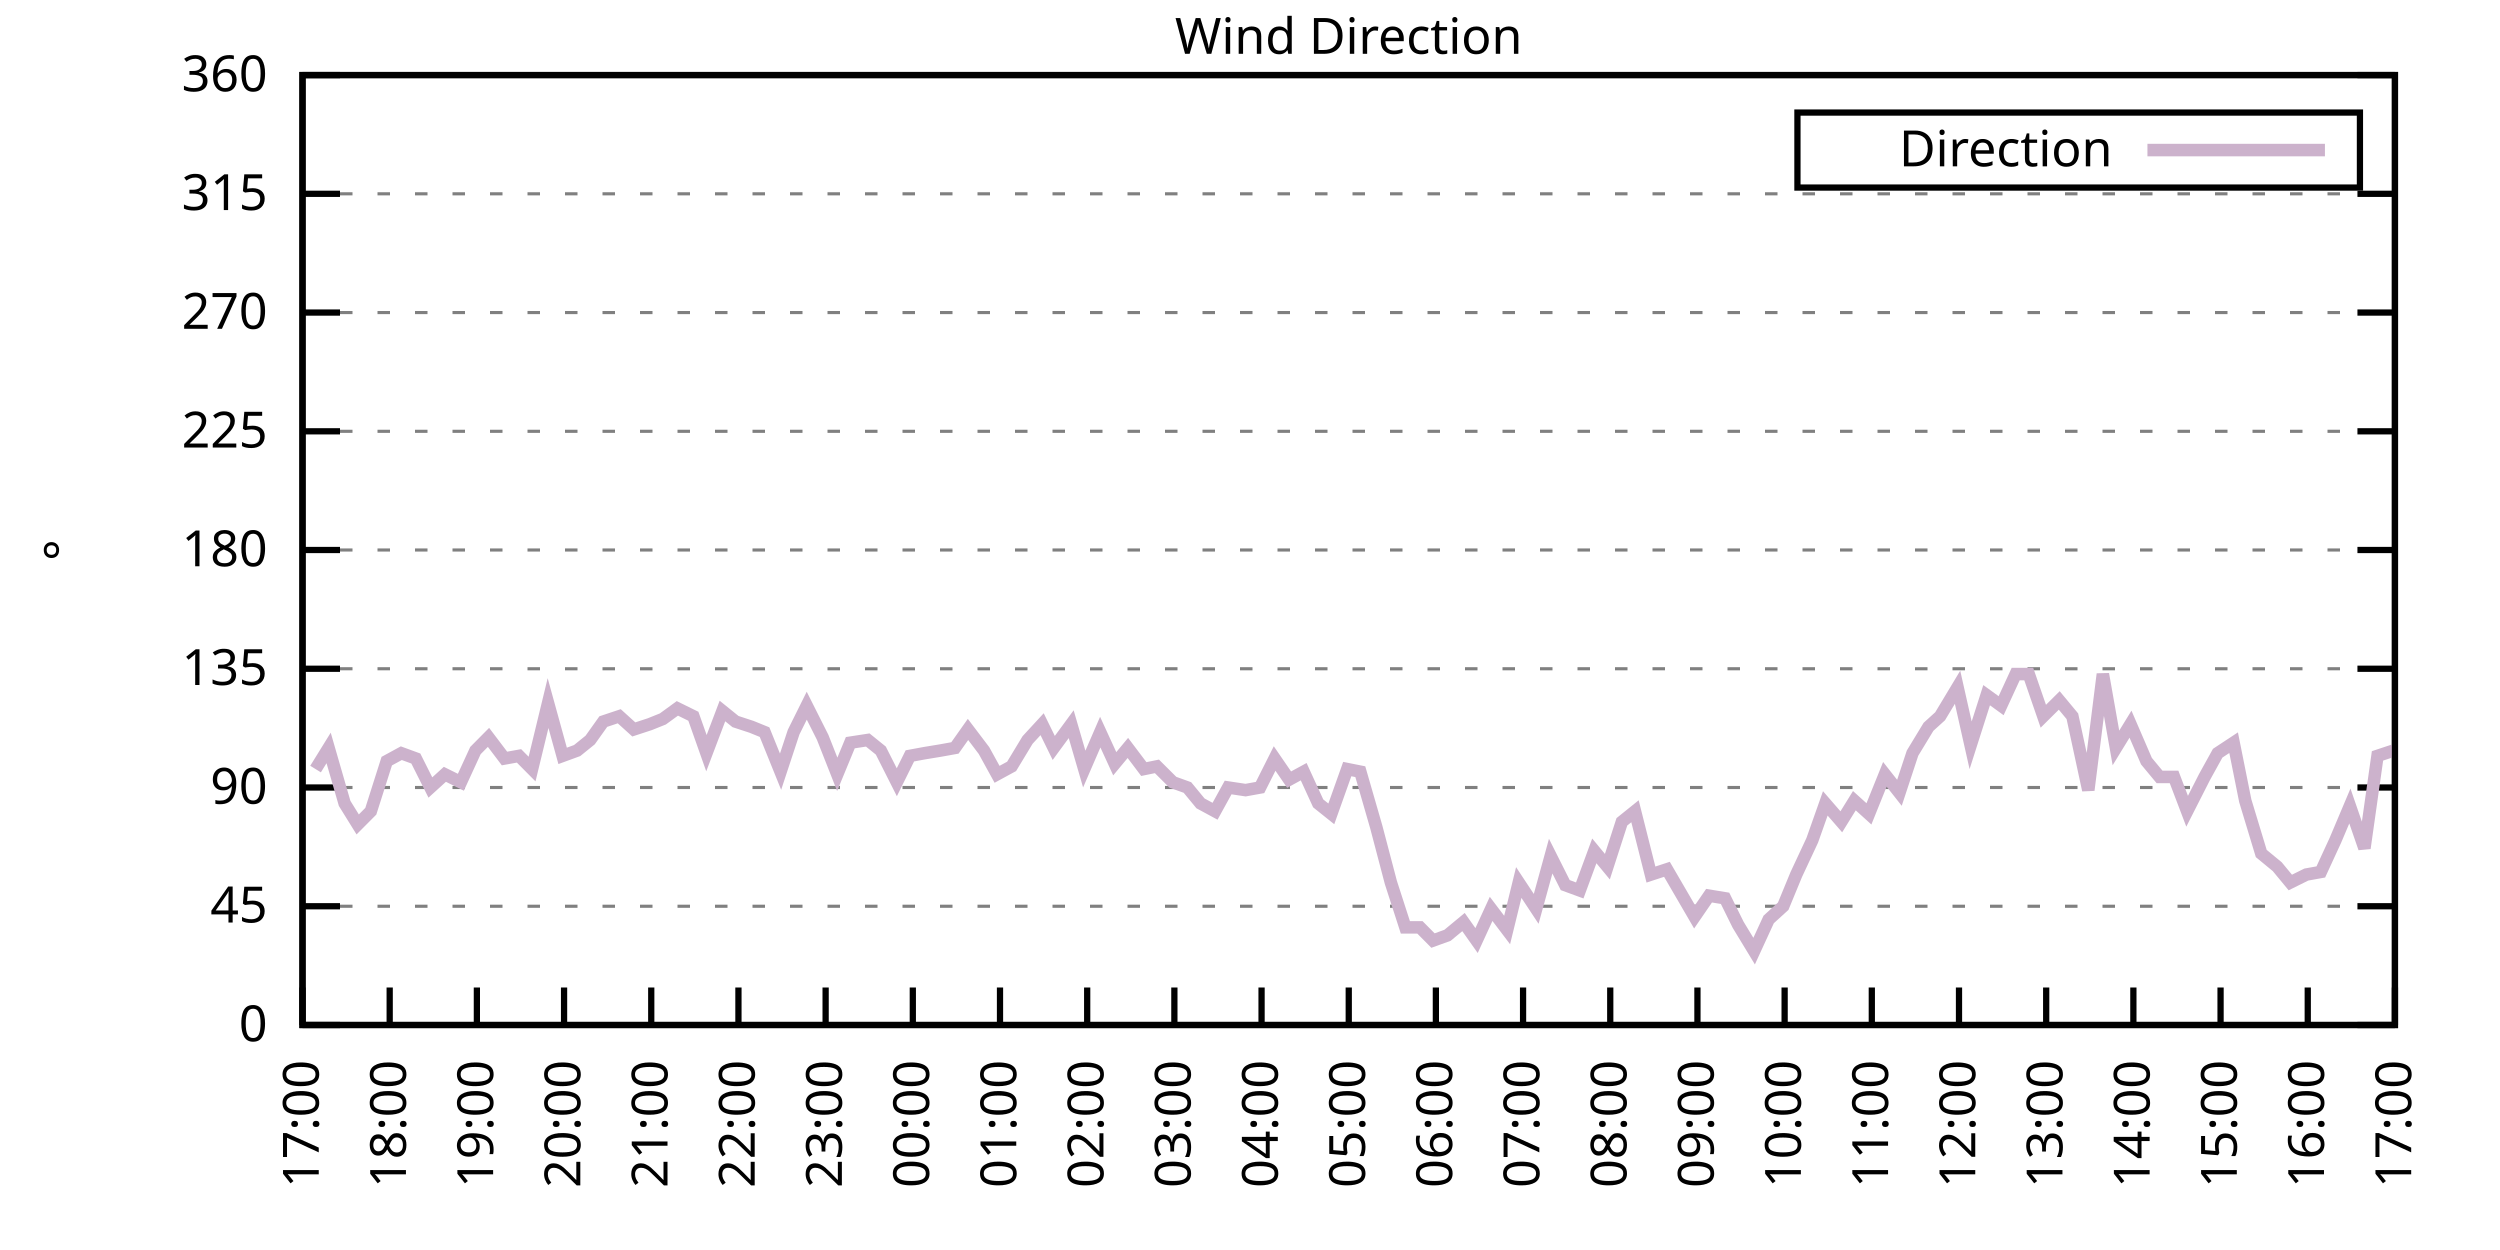
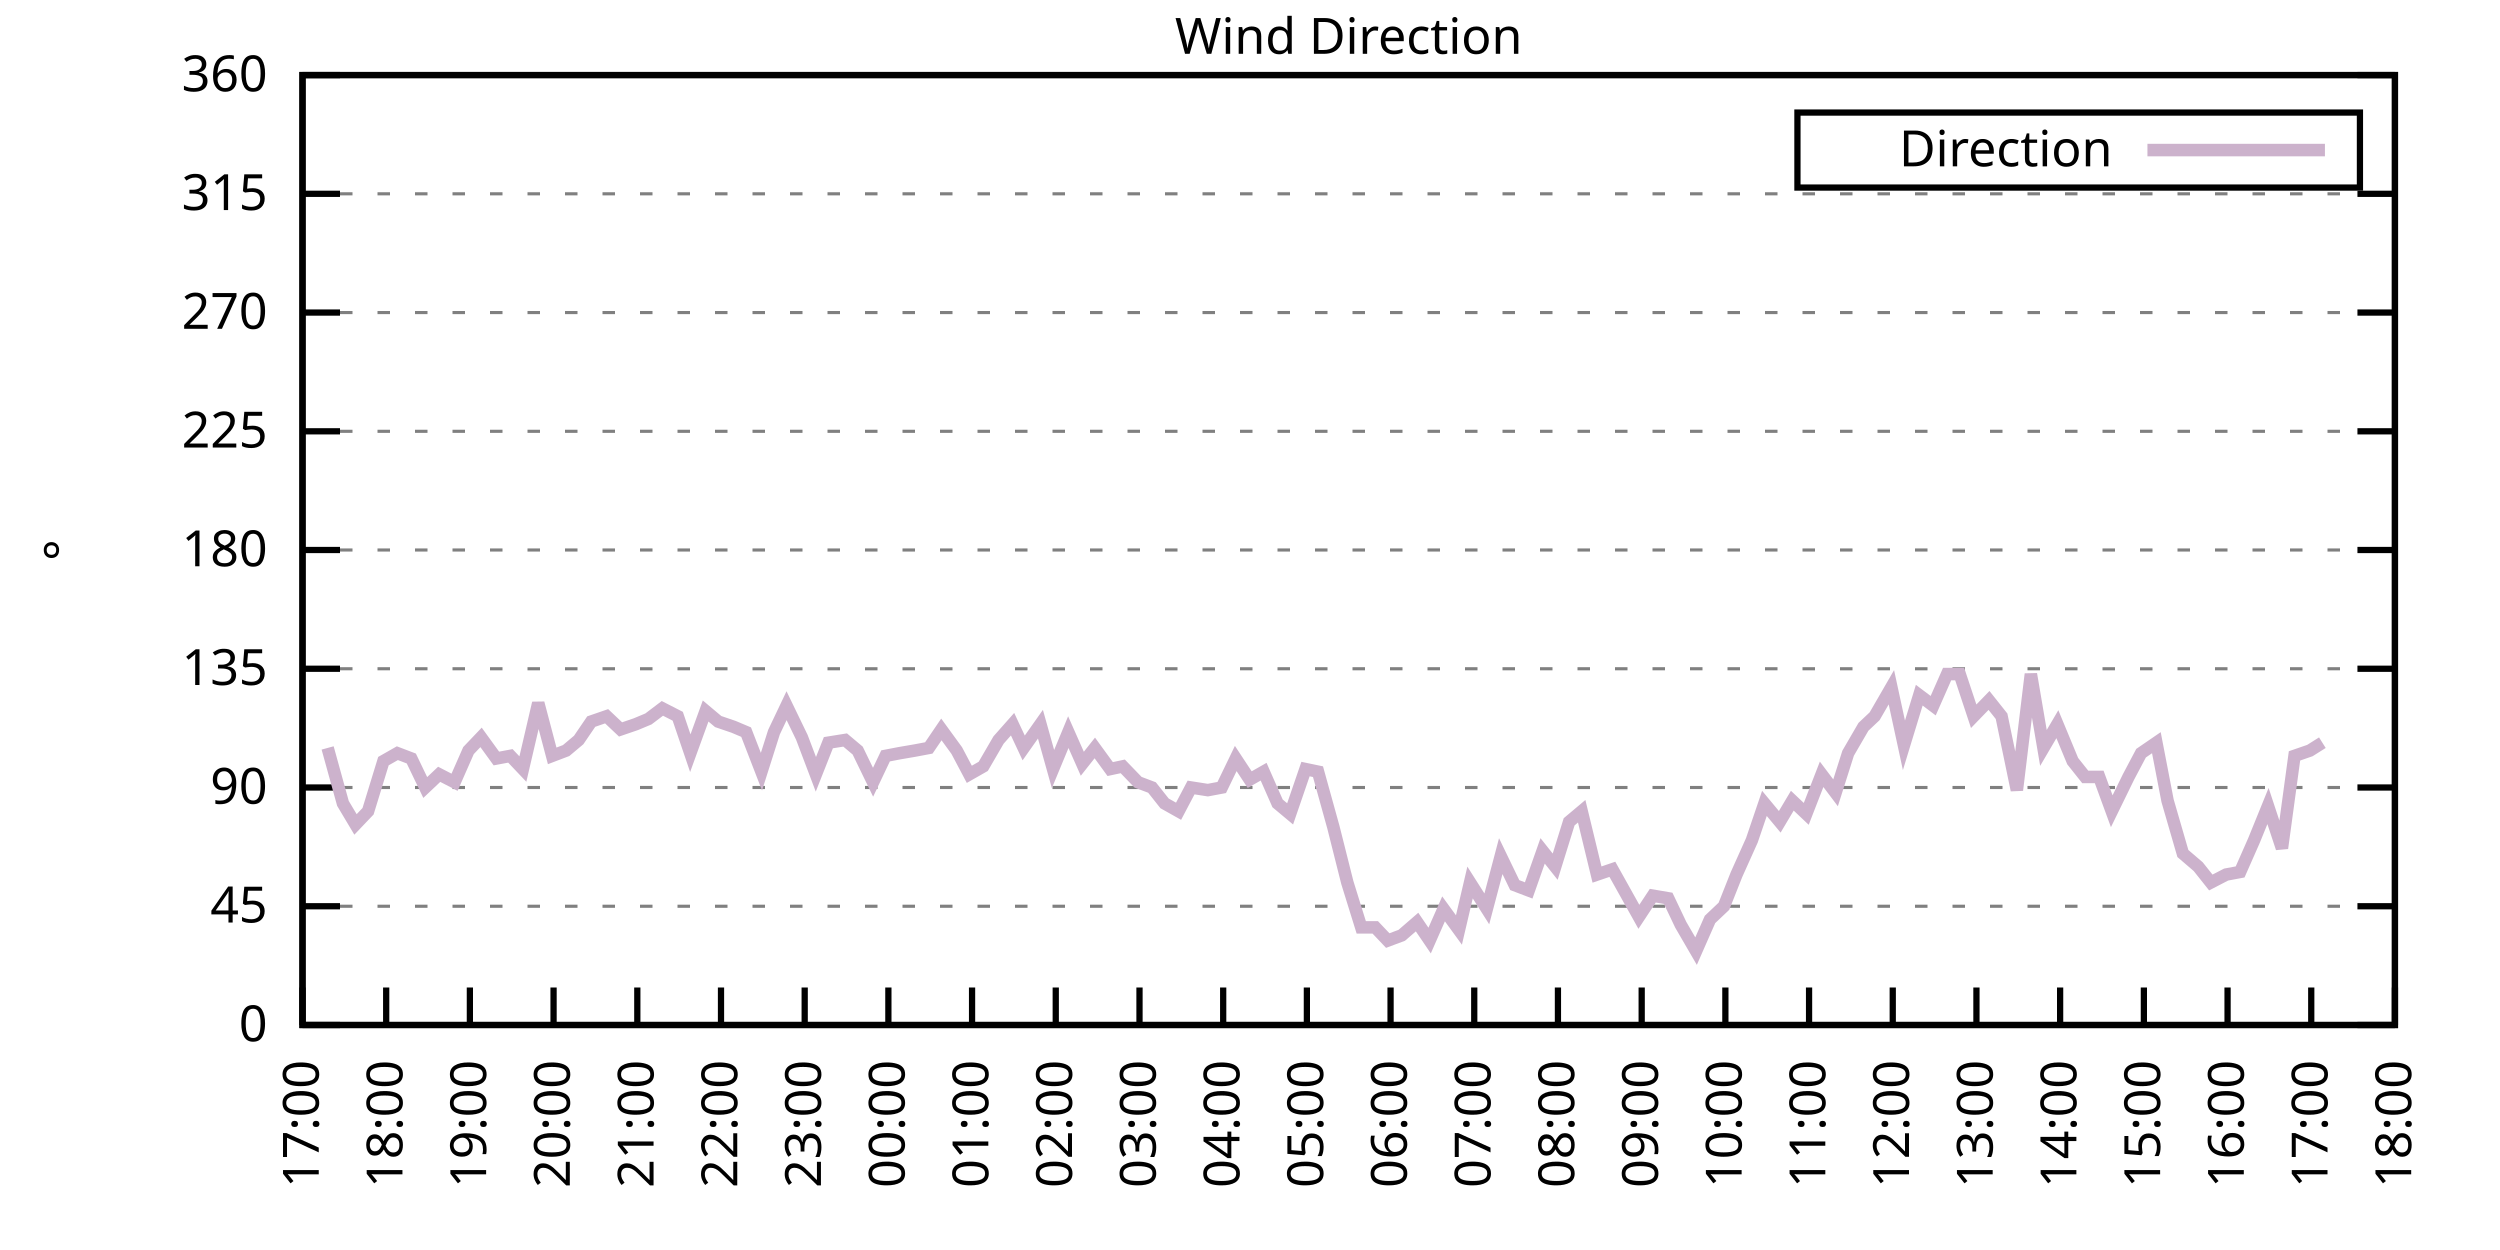
<svg xmlns="http://www.w3.org/2000/svg" xmlns:xlink="http://www.w3.org/1999/xlink" width="400" height="200" viewBox="0 0 400 200">
  <g id="gnuplot_canvas">
    <rect x="0" y="0" width="400" height="200" fill="none" />
    <defs>
      <circle id="gpDot" r="0.5" stroke-width="0.5" stroke="currentColor" />
      <path id="gpPt0" stroke-width="0.333" stroke="currentColor" d="M-1,0 h2 M0,-1 v2" />
      <path id="gpPt1" stroke-width="0.333" stroke="currentColor" d="M-1,-1 L1,1 M1,-1 L-1,1" />
      <path id="gpPt2" stroke-width="0.333" stroke="currentColor" d="M-1,0 L1,0 M0,-1 L0,1 M-1,-1 L1,1 M-1,1 L1,-1" />
      <rect id="gpPt3" stroke-width="0.333" stroke="currentColor" x="-1" y="-1" width="2" height="2" />
      <rect id="gpPt4" stroke-width="0.333" stroke="currentColor" fill="currentColor" x="-1" y="-1" width="2" height="2" />
      <circle id="gpPt5" stroke-width="0.333" stroke="currentColor" cx="0" cy="0" r="1" />
      <use xlink:href="#gpPt5" id="gpPt6" fill="currentColor" stroke="none" />
      <path id="gpPt7" stroke-width="0.333" stroke="currentColor" d="M0,-1.33 L-1.33,0.67 L1.33,0.67 z" />
      <use xlink:href="#gpPt7" id="gpPt8" fill="currentColor" stroke="none" />
      <use xlink:href="#gpPt7" id="gpPt9" stroke="currentColor" transform="rotate(180)" />
      <use xlink:href="#gpPt9" id="gpPt10" fill="currentColor" stroke="none" />
      <use xlink:href="#gpPt3" id="gpPt11" stroke="currentColor" transform="rotate(45)" />
      <use xlink:href="#gpPt11" id="gpPt12" fill="currentColor" stroke="none" />
      <path id="gpPt13" stroke-width="0.333" stroke="currentColor" d="M0,1.330 L1.265,0.411 L0.782,-1.067 L-0.782,-1.076 L-1.265,0.411 z" />
      <use xlink:href="#gpPt13" id="gpPt14" fill="currentColor" stroke="none" />
      <filter id="textbox" filterUnits="objectBoundingBox" x="0" y="0" height="1" width="1">
        <feFlood flood-color="white" flood-opacity="1" result="bgnd" />
        <feComposite in="SourceGraphic" in2="bgnd" operator="atop" />
      </filter>
      <filter id="greybox" filterUnits="objectBoundingBox" x="0" y="0" height="1" width="1">
        <feFlood flood-color="lightgrey" flood-opacity="1" result="grey" />
        <feComposite in="SourceGraphic" in2="grey" operator="atop" />
      </filter>
    </defs>
    <g fill="none" color="white" stroke="currentColor" stroke-width="1.00" stroke-linecap="butt" stroke-linejoin="miter">
</g>
    <g fill="none" color="black" stroke="currentColor" stroke-width="1.00" stroke-linecap="butt" stroke-linejoin="miter">
      <g stroke="none" shape-rendering="crispEdges">
        <polygon fill="rgb(255, 255, 255)" points="48.40,164.00 383.18,164.00 383.18,12.02 48.40,12.02 " />
      </g>
    </g>
    <g fill="none" color="black" stroke="currentColor" stroke-width="1.00" stroke-linecap="butt" stroke-linejoin="miter">
</g>
    <g fill="none" color="black" stroke="black" stroke-width="0.50" stroke-linecap="butt" stroke-linejoin="miter">
</g>
    <g fill="none" color="gray" stroke="currentColor" stroke-width="0.50" stroke-linecap="butt" stroke-linejoin="miter">
      <path stroke="gray" stroke-dasharray="2,4" class="gridline" d="M48.40,164.00 L383.19,164.00  " />
    </g>
    <g fill="none" color="gray" stroke="gray" stroke-width="1.00" stroke-linecap="butt" stroke-linejoin="miter">
</g>
    <g fill="none" color="black" stroke="currentColor" stroke-width="1.00" stroke-linecap="butt" stroke-linejoin="miter">
      <path stroke="black" d="M48.40,164.00 L54.40,164.00 M383.19,164.00 L377.19,164.00  " />
      <g transform="translate(42.80,166.60)" stroke="none" fill="black" font-family="Sans" font-size="8.00" text-anchor="end">
        <text>
          <tspan font-family="Sans"> 0</tspan>
        </text>
      </g>
    </g>
    <g fill="none" color="black" stroke="currentColor" stroke-width="1.00" stroke-linecap="butt" stroke-linejoin="miter">
</g>
    <g fill="none" color="black" stroke="black" stroke-width="0.50" stroke-linecap="butt" stroke-linejoin="miter">
</g>
    <g fill="none" color="gray" stroke="currentColor" stroke-width="0.50" stroke-linecap="butt" stroke-linejoin="miter">
      <path stroke="gray" stroke-dasharray="2,4" class="gridline" d="M48.40,145.00 L383.19,145.00  " />
    </g>
    <g fill="none" color="gray" stroke="gray" stroke-width="1.00" stroke-linecap="butt" stroke-linejoin="miter">
</g>
    <g fill="none" color="black" stroke="currentColor" stroke-width="1.00" stroke-linecap="butt" stroke-linejoin="miter">
      <path stroke="black" d="M48.40,145.00 L54.40,145.00 M383.19,145.00 L377.19,145.00  " />
      <g transform="translate(42.80,147.60)" stroke="none" fill="black" font-family="Sans" font-size="8.00" text-anchor="end">
        <text>
          <tspan font-family="Sans"> 45</tspan>
        </text>
      </g>
    </g>
    <g fill="none" color="black" stroke="currentColor" stroke-width="1.00" stroke-linecap="butt" stroke-linejoin="miter">
</g>
    <g fill="none" color="black" stroke="black" stroke-width="0.50" stroke-linecap="butt" stroke-linejoin="miter">
</g>
    <g fill="none" color="gray" stroke="currentColor" stroke-width="0.50" stroke-linecap="butt" stroke-linejoin="miter">
      <path stroke="gray" stroke-dasharray="2,4" class="gridline" d="M48.40,126.00 L383.19,126.00  " />
    </g>
    <g fill="none" color="gray" stroke="gray" stroke-width="1.00" stroke-linecap="butt" stroke-linejoin="miter">
</g>
    <g fill="none" color="black" stroke="currentColor" stroke-width="1.00" stroke-linecap="butt" stroke-linejoin="miter">
      <path stroke="black" d="M48.40,126.00 L54.40,126.00 M383.19,126.00 L377.19,126.00  " />
      <g transform="translate(42.80,128.60)" stroke="none" fill="black" font-family="Sans" font-size="8.00" text-anchor="end">
        <text>
          <tspan font-family="Sans"> 90</tspan>
        </text>
      </g>
    </g>
    <g fill="none" color="black" stroke="currentColor" stroke-width="1.00" stroke-linecap="butt" stroke-linejoin="miter">
</g>
    <g fill="none" color="black" stroke="black" stroke-width="0.50" stroke-linecap="butt" stroke-linejoin="miter">
</g>
    <g fill="none" color="gray" stroke="currentColor" stroke-width="0.50" stroke-linecap="butt" stroke-linejoin="miter">
      <path stroke="gray" stroke-dasharray="2,4" class="gridline" d="M48.40,107.00 L383.19,107.00  " />
    </g>
    <g fill="none" color="gray" stroke="gray" stroke-width="1.00" stroke-linecap="butt" stroke-linejoin="miter">
</g>
    <g fill="none" color="black" stroke="currentColor" stroke-width="1.00" stroke-linecap="butt" stroke-linejoin="miter">
      <path stroke="black" d="M48.40,107.00 L54.40,107.00 M383.19,107.00 L377.19,107.00  " />
      <g transform="translate(42.80,109.60)" stroke="none" fill="black" font-family="Sans" font-size="8.00" text-anchor="end">
        <text>
          <tspan font-family="Sans"> 135</tspan>
        </text>
      </g>
    </g>
    <g fill="none" color="black" stroke="currentColor" stroke-width="1.00" stroke-linecap="butt" stroke-linejoin="miter">
</g>
    <g fill="none" color="black" stroke="black" stroke-width="0.50" stroke-linecap="butt" stroke-linejoin="miter">
</g>
    <g fill="none" color="gray" stroke="currentColor" stroke-width="0.50" stroke-linecap="butt" stroke-linejoin="miter">
      <path stroke="gray" stroke-dasharray="2,4" class="gridline" d="M48.40,88.00 L383.19,88.00  " />
    </g>
    <g fill="none" color="gray" stroke="gray" stroke-width="1.00" stroke-linecap="butt" stroke-linejoin="miter">
</g>
    <g fill="none" color="black" stroke="currentColor" stroke-width="1.00" stroke-linecap="butt" stroke-linejoin="miter">
      <path stroke="black" d="M48.40,88.00 L54.40,88.00 M383.19,88.00 L377.19,88.00  " />
      <g transform="translate(42.80,90.60)" stroke="none" fill="black" font-family="Sans" font-size="8.00" text-anchor="end">
        <text>
          <tspan font-family="Sans"> 180</tspan>
        </text>
      </g>
    </g>
    <g fill="none" color="black" stroke="currentColor" stroke-width="1.00" stroke-linecap="butt" stroke-linejoin="miter">
</g>
    <g fill="none" color="black" stroke="black" stroke-width="0.50" stroke-linecap="butt" stroke-linejoin="miter">
</g>
    <g fill="none" color="gray" stroke="currentColor" stroke-width="0.50" stroke-linecap="butt" stroke-linejoin="miter">
      <path stroke="gray" stroke-dasharray="2,4" class="gridline" d="M48.40,69.01 L383.19,69.01  " />
    </g>
    <g fill="none" color="gray" stroke="gray" stroke-width="1.00" stroke-linecap="butt" stroke-linejoin="miter">
</g>
    <g fill="none" color="black" stroke="currentColor" stroke-width="1.00" stroke-linecap="butt" stroke-linejoin="miter">
      <path stroke="black" d="M48.40,69.01 L54.40,69.01 M383.19,69.01 L377.19,69.01  " />
      <g transform="translate(42.80,71.61)" stroke="none" fill="black" font-family="Sans" font-size="8.00" text-anchor="end">
        <text>
          <tspan font-family="Sans"> 225</tspan>
        </text>
      </g>
    </g>
    <g fill="none" color="black" stroke="currentColor" stroke-width="1.00" stroke-linecap="butt" stroke-linejoin="miter">
</g>
    <g fill="none" color="black" stroke="black" stroke-width="0.50" stroke-linecap="butt" stroke-linejoin="miter">
</g>
    <g fill="none" color="gray" stroke="currentColor" stroke-width="0.50" stroke-linecap="butt" stroke-linejoin="miter">
      <path stroke="gray" stroke-dasharray="2,4" class="gridline" d="M48.40,50.01 L383.19,50.01  " />
    </g>
    <g fill="none" color="gray" stroke="gray" stroke-width="1.00" stroke-linecap="butt" stroke-linejoin="miter">
</g>
    <g fill="none" color="black" stroke="currentColor" stroke-width="1.00" stroke-linecap="butt" stroke-linejoin="miter">
      <path stroke="black" d="M48.40,50.01 L54.40,50.01 M383.19,50.01 L377.19,50.01  " />
      <g transform="translate(42.80,52.61)" stroke="none" fill="black" font-family="Sans" font-size="8.00" text-anchor="end">
        <text>
          <tspan font-family="Sans"> 270</tspan>
        </text>
      </g>
    </g>
    <g fill="none" color="black" stroke="currentColor" stroke-width="1.00" stroke-linecap="butt" stroke-linejoin="miter">
</g>
    <g fill="none" color="black" stroke="black" stroke-width="0.50" stroke-linecap="butt" stroke-linejoin="miter">
</g>
    <g fill="none" color="gray" stroke="currentColor" stroke-width="0.50" stroke-linecap="butt" stroke-linejoin="miter">
      <path stroke="gray" stroke-dasharray="2,4" class="gridline" d="M48.40,31.01 L383.19,31.01  " />
    </g>
    <g fill="none" color="gray" stroke="gray" stroke-width="1.00" stroke-linecap="butt" stroke-linejoin="miter">
</g>
    <g fill="none" color="black" stroke="currentColor" stroke-width="1.00" stroke-linecap="butt" stroke-linejoin="miter">
      <path stroke="black" d="M48.40,31.01 L54.40,31.01 M383.19,31.01 L377.19,31.01  " />
      <g transform="translate(42.80,33.61)" stroke="none" fill="black" font-family="Sans" font-size="8.00" text-anchor="end">
        <text>
          <tspan font-family="Sans"> 315</tspan>
        </text>
      </g>
    </g>
    <g fill="none" color="black" stroke="currentColor" stroke-width="1.00" stroke-linecap="butt" stroke-linejoin="miter">
</g>
    <g fill="none" color="black" stroke="black" stroke-width="0.50" stroke-linecap="butt" stroke-linejoin="miter">
</g>
    <g fill="none" color="gray" stroke="currentColor" stroke-width="0.50" stroke-linecap="butt" stroke-linejoin="miter">
      <path stroke="gray" stroke-dasharray="2,4" class="gridline" d="M48.40,12.01 L383.19,12.01  " />
    </g>
    <g fill="none" color="gray" stroke="gray" stroke-width="1.00" stroke-linecap="butt" stroke-linejoin="miter">
</g>
    <g fill="none" color="black" stroke="currentColor" stroke-width="1.00" stroke-linecap="butt" stroke-linejoin="miter">
      <path stroke="black" d="M48.40,12.01 L54.40,12.01 M383.19,12.01 L377.19,12.01  " />
      <g transform="translate(42.80,14.61)" stroke="none" fill="black" font-family="Sans" font-size="8.00" text-anchor="end">
        <text>
          <tspan font-family="Sans"> 360</tspan>
        </text>
      </g>
    </g>
    <g fill="none" color="black" stroke="currentColor" stroke-width="1.00" stroke-linecap="butt" stroke-linejoin="miter">
      <path stroke="black" d="M48.40,164.00 L48.40,158.00  " />
      <g transform="translate(51.00,169.60) rotate(270.00)" stroke="none" fill="black" font-family="Sans" font-size="8.00" text-anchor="end">
        <text>
          <tspan font-family="Sans">17:00</tspan>
        </text>
      </g>
    </g>
    <g fill="none" color="black" stroke="currentColor" stroke-width="1.00" stroke-linecap="butt" stroke-linejoin="miter">
-       <path stroke="black" d="M62.35,164.00 L62.35,158.00  " />
-       <g transform="translate(64.95,169.60) rotate(270.00)" stroke="none" fill="black" font-family="Sans" font-size="8.00" text-anchor="end">
+       <path stroke="black" d="M61.79,164.00 L61.79,158.00  " />
+       <g transform="translate(64.39,169.60) rotate(270.00)" stroke="none" fill="black" font-family="Sans" font-size="8.00" text-anchor="end">
        <text>
          <tspan font-family="Sans">18:00</tspan>
        </text>
      </g>
    </g>
    <g fill="none" color="black" stroke="currentColor" stroke-width="1.00" stroke-linecap="butt" stroke-linejoin="miter">
-       <path stroke="black" d="M76.30,164.00 L76.30,158.00  " />
-       <g transform="translate(78.90,169.60) rotate(270.00)" stroke="none" fill="black" font-family="Sans" font-size="8.00" text-anchor="end">
+       <path stroke="black" d="M75.18,164.00 L75.18,158.00  " />
+       <g transform="translate(77.78,169.60) rotate(270.00)" stroke="none" fill="black" font-family="Sans" font-size="8.00" text-anchor="end">
        <text>
          <tspan font-family="Sans">19:00</tspan>
        </text>
      </g>
    </g>
    <g fill="none" color="black" stroke="currentColor" stroke-width="1.00" stroke-linecap="butt" stroke-linejoin="miter">
-       <path stroke="black" d="M90.25,164.00 L90.25,158.00  " />
-       <g transform="translate(92.85,169.60) rotate(270.00)" stroke="none" fill="black" font-family="Sans" font-size="8.00" text-anchor="end">
+       <path stroke="black" d="M88.57,164.00 L88.57,158.00  " />
+       <g transform="translate(91.17,169.60) rotate(270.00)" stroke="none" fill="black" font-family="Sans" font-size="8.00" text-anchor="end">
        <text>
          <tspan font-family="Sans">20:00</tspan>
        </text>
      </g>
    </g>
    <g fill="none" color="black" stroke="currentColor" stroke-width="1.00" stroke-linecap="butt" stroke-linejoin="miter">
-       <path stroke="black" d="M104.20,164.00 L104.20,158.00  " />
-       <g transform="translate(106.80,169.60) rotate(270.00)" stroke="none" fill="black" font-family="Sans" font-size="8.00" text-anchor="end">
+       <path stroke="black" d="M101.97,164.00 L101.97,158.00  " />
+       <g transform="translate(104.57,169.60) rotate(270.00)" stroke="none" fill="black" font-family="Sans" font-size="8.00" text-anchor="end">
        <text>
          <tspan font-family="Sans">21:00</tspan>
        </text>
      </g>
    </g>
    <g fill="none" color="black" stroke="currentColor" stroke-width="1.00" stroke-linecap="butt" stroke-linejoin="miter">
-       <path stroke="black" d="M118.15,164.00 L118.15,158.00  " />
-       <g transform="translate(120.75,169.60) rotate(270.00)" stroke="none" fill="black" font-family="Sans" font-size="8.00" text-anchor="end">
+       <path stroke="black" d="M115.36,164.00 L115.36,158.00  " />
+       <g transform="translate(117.96,169.60) rotate(270.00)" stroke="none" fill="black" font-family="Sans" font-size="8.00" text-anchor="end">
        <text>
          <tspan font-family="Sans">22:00</tspan>
        </text>
      </g>
    </g>
    <g fill="none" color="black" stroke="currentColor" stroke-width="1.00" stroke-linecap="butt" stroke-linejoin="miter">
-       <path stroke="black" d="M132.10,164.00 L132.10,158.00  " />
-       <g transform="translate(134.70,169.60) rotate(270.00)" stroke="none" fill="black" font-family="Sans" font-size="8.00" text-anchor="end">
+       <path stroke="black" d="M128.75,164.00 L128.75,158.00  " />
+       <g transform="translate(131.35,169.60) rotate(270.00)" stroke="none" fill="black" font-family="Sans" font-size="8.00" text-anchor="end">
        <text>
          <tspan font-family="Sans">23:00</tspan>
        </text>
      </g>
    </g>
    <g fill="none" color="black" stroke="currentColor" stroke-width="1.00" stroke-linecap="butt" stroke-linejoin="miter">
-       <path stroke="black" d="M146.05,164.00 L146.05,158.00  " />
-       <g transform="translate(148.65,169.60) rotate(270.00)" stroke="none" fill="black" font-family="Sans" font-size="8.00" text-anchor="end">
+       <path stroke="black" d="M142.14,164.00 L142.14,158.00  " />
+       <g transform="translate(144.74,169.60) rotate(270.00)" stroke="none" fill="black" font-family="Sans" font-size="8.00" text-anchor="end">
        <text>
          <tspan font-family="Sans">00:00</tspan>
        </text>
      </g>
    </g>
    <g fill="none" color="black" stroke="currentColor" stroke-width="1.00" stroke-linecap="butt" stroke-linejoin="miter">
-       <path stroke="black" d="M160.00,164.00 L160.00,158.00  " />
-       <g transform="translate(162.60,169.60) rotate(270.00)" stroke="none" fill="black" font-family="Sans" font-size="8.00" text-anchor="end">
+       <path stroke="black" d="M155.53,164.00 L155.53,158.00  " />
+       <g transform="translate(158.13,169.60) rotate(270.00)" stroke="none" fill="black" font-family="Sans" font-size="8.00" text-anchor="end">
        <text>
          <tspan font-family="Sans">01:00</tspan>
        </text>
      </g>
    </g>
    <g fill="none" color="black" stroke="currentColor" stroke-width="1.00" stroke-linecap="butt" stroke-linejoin="miter">
-       <path stroke="black" d="M173.95,164.00 L173.95,158.00  " />
-       <g transform="translate(176.55,169.60) rotate(270.00)" stroke="none" fill="black" font-family="Sans" font-size="8.00" text-anchor="end">
+       <path stroke="black" d="M168.92,164.00 L168.92,158.00  " />
+       <g transform="translate(171.52,169.60) rotate(270.00)" stroke="none" fill="black" font-family="Sans" font-size="8.00" text-anchor="end">
        <text>
          <tspan font-family="Sans">02:00</tspan>
        </text>
      </g>
    </g>
    <g fill="none" color="black" stroke="currentColor" stroke-width="1.00" stroke-linecap="butt" stroke-linejoin="miter">
-       <path stroke="black" d="M187.90,164.00 L187.90,158.00  " />
-       <g transform="translate(190.50,169.60) rotate(270.00)" stroke="none" fill="black" font-family="Sans" font-size="8.00" text-anchor="end">
+       <path stroke="black" d="M182.32,164.00 L182.32,158.00  " />
+       <g transform="translate(184.92,169.60) rotate(270.00)" stroke="none" fill="black" font-family="Sans" font-size="8.00" text-anchor="end">
        <text>
          <tspan font-family="Sans">03:00</tspan>
        </text>
      </g>
    </g>
    <g fill="none" color="black" stroke="currentColor" stroke-width="1.00" stroke-linecap="butt" stroke-linejoin="miter">
-       <path stroke="black" d="M201.85,164.00 L201.85,158.00  " />
-       <g transform="translate(204.45,169.60) rotate(270.00)" stroke="none" fill="black" font-family="Sans" font-size="8.00" text-anchor="end">
+       <path stroke="black" d="M195.71,164.00 L195.71,158.00  " />
+       <g transform="translate(198.31,169.60) rotate(270.00)" stroke="none" fill="black" font-family="Sans" font-size="8.00" text-anchor="end">
        <text>
          <tspan font-family="Sans">04:00</tspan>
        </text>
      </g>
    </g>
    <g fill="none" color="black" stroke="currentColor" stroke-width="1.00" stroke-linecap="butt" stroke-linejoin="miter">
-       <path stroke="black" d="M215.80,164.00 L215.80,158.00  " />
-       <g transform="translate(218.40,169.60) rotate(270.00)" stroke="none" fill="black" font-family="Sans" font-size="8.00" text-anchor="end">
+       <path stroke="black" d="M209.10,164.00 L209.10,158.00  " />
+       <g transform="translate(211.70,169.60) rotate(270.00)" stroke="none" fill="black" font-family="Sans" font-size="8.00" text-anchor="end">
        <text>
          <tspan font-family="Sans">05:00</tspan>
        </text>
      </g>
    </g>
    <g fill="none" color="black" stroke="currentColor" stroke-width="1.00" stroke-linecap="butt" stroke-linejoin="miter">
-       <path stroke="black" d="M229.74,164.00 L229.74,158.00  " />
-       <g transform="translate(232.34,169.60) rotate(270.00)" stroke="none" fill="black" font-family="Sans" font-size="8.00" text-anchor="end">
+       <path stroke="black" d="M222.49,164.00 L222.49,158.00  " />
+       <g transform="translate(225.09,169.60) rotate(270.00)" stroke="none" fill="black" font-family="Sans" font-size="8.00" text-anchor="end">
        <text>
          <tspan font-family="Sans">06:00</tspan>
        </text>
      </g>
    </g>
    <g fill="none" color="black" stroke="currentColor" stroke-width="1.00" stroke-linecap="butt" stroke-linejoin="miter">
-       <path stroke="black" d="M243.69,164.00 L243.69,158.00  " />
-       <g transform="translate(246.29,169.60) rotate(270.00)" stroke="none" fill="black" font-family="Sans" font-size="8.00" text-anchor="end">
+       <path stroke="black" d="M235.88,164.00 L235.88,158.00  " />
+       <g transform="translate(238.48,169.60) rotate(270.00)" stroke="none" fill="black" font-family="Sans" font-size="8.00" text-anchor="end">
        <text>
          <tspan font-family="Sans">07:00</tspan>
        </text>
      </g>
    </g>
    <g fill="none" color="black" stroke="currentColor" stroke-width="1.00" stroke-linecap="butt" stroke-linejoin="miter">
-       <path stroke="black" d="M257.64,164.00 L257.64,158.00  " />
-       <g transform="translate(260.24,169.60) rotate(270.00)" stroke="none" fill="black" font-family="Sans" font-size="8.00" text-anchor="end">
+       <path stroke="black" d="M249.27,164.00 L249.27,158.00  " />
+       <g transform="translate(251.87,169.60) rotate(270.00)" stroke="none" fill="black" font-family="Sans" font-size="8.00" text-anchor="end">
        <text>
          <tspan font-family="Sans">08:00</tspan>
        </text>
      </g>
    </g>
    <g fill="none" color="black" stroke="currentColor" stroke-width="1.00" stroke-linecap="butt" stroke-linejoin="miter">
-       <path stroke="black" d="M271.59,164.00 L271.59,158.00  " />
-       <g transform="translate(274.19,169.60) rotate(270.00)" stroke="none" fill="black" font-family="Sans" font-size="8.00" text-anchor="end">
+       <path stroke="black" d="M262.67,164.00 L262.67,158.00  " />
+       <g transform="translate(265.27,169.60) rotate(270.00)" stroke="none" fill="black" font-family="Sans" font-size="8.00" text-anchor="end">
        <text>
          <tspan font-family="Sans">09:00</tspan>
        </text>
      </g>
    </g>
    <g fill="none" color="black" stroke="currentColor" stroke-width="1.00" stroke-linecap="butt" stroke-linejoin="miter">
-       <path stroke="black" d="M285.54,164.00 L285.54,158.00  " />
-       <g transform="translate(288.14,169.60) rotate(270.00)" stroke="none" fill="black" font-family="Sans" font-size="8.00" text-anchor="end">
+       <path stroke="black" d="M276.06,164.00 L276.06,158.00  " />
+       <g transform="translate(278.66,169.60) rotate(270.00)" stroke="none" fill="black" font-family="Sans" font-size="8.00" text-anchor="end">
        <text>
          <tspan font-family="Sans">10:00</tspan>
        </text>
      </g>
    </g>
    <g fill="none" color="black" stroke="currentColor" stroke-width="1.00" stroke-linecap="butt" stroke-linejoin="miter">
-       <path stroke="black" d="M299.49,164.00 L299.49,158.00  " />
-       <g transform="translate(302.09,169.60) rotate(270.00)" stroke="none" fill="black" font-family="Sans" font-size="8.00" text-anchor="end">
+       <path stroke="black" d="M289.45,164.00 L289.45,158.00  " />
+       <g transform="translate(292.05,169.60) rotate(270.00)" stroke="none" fill="black" font-family="Sans" font-size="8.00" text-anchor="end">
        <text>
          <tspan font-family="Sans">11:00</tspan>
        </text>
      </g>
    </g>
    <g fill="none" color="black" stroke="currentColor" stroke-width="1.00" stroke-linecap="butt" stroke-linejoin="miter">
-       <path stroke="black" d="M313.44,164.00 L313.44,158.00  " />
-       <g transform="translate(316.04,169.60) rotate(270.00)" stroke="none" fill="black" font-family="Sans" font-size="8.00" text-anchor="end">
+       <path stroke="black" d="M302.84,164.00 L302.84,158.00  " />
+       <g transform="translate(305.44,169.60) rotate(270.00)" stroke="none" fill="black" font-family="Sans" font-size="8.00" text-anchor="end">
        <text>
          <tspan font-family="Sans">12:00</tspan>
        </text>
      </g>
    </g>
    <g fill="none" color="black" stroke="currentColor" stroke-width="1.00" stroke-linecap="butt" stroke-linejoin="miter">
-       <path stroke="black" d="M327.39,164.00 L327.39,158.00  " />
-       <g transform="translate(329.99,169.60) rotate(270.00)" stroke="none" fill="black" font-family="Sans" font-size="8.00" text-anchor="end">
+       <path stroke="black" d="M316.23,164.00 L316.23,158.00  " />
+       <g transform="translate(318.83,169.60) rotate(270.00)" stroke="none" fill="black" font-family="Sans" font-size="8.00" text-anchor="end">
        <text>
          <tspan font-family="Sans">13:00</tspan>
        </text>
      </g>
    </g>
    <g fill="none" color="black" stroke="currentColor" stroke-width="1.00" stroke-linecap="butt" stroke-linejoin="miter">
-       <path stroke="black" d="M341.34,164.00 L341.34,158.00  " />
-       <g transform="translate(343.94,169.60) rotate(270.00)" stroke="none" fill="black" font-family="Sans" font-size="8.00" text-anchor="end">
+       <path stroke="black" d="M329.62,164.00 L329.62,158.00  " />
+       <g transform="translate(332.22,169.60) rotate(270.00)" stroke="none" fill="black" font-family="Sans" font-size="8.00" text-anchor="end">
        <text>
          <tspan font-family="Sans">14:00</tspan>
        </text>
      </g>
    </g>
    <g fill="none" color="black" stroke="currentColor" stroke-width="1.00" stroke-linecap="butt" stroke-linejoin="miter">
-       <path stroke="black" d="M355.29,164.00 L355.29,158.00  " />
-       <g transform="translate(357.89,169.60) rotate(270.00)" stroke="none" fill="black" font-family="Sans" font-size="8.00" text-anchor="end">
+       <path stroke="black" d="M343.02,164.00 L343.02,158.00  " />
+       <g transform="translate(345.62,169.60) rotate(270.00)" stroke="none" fill="black" font-family="Sans" font-size="8.00" text-anchor="end">
        <text>
          <tspan font-family="Sans">15:00</tspan>
        </text>
      </g>
    </g>
    <g fill="none" color="black" stroke="currentColor" stroke-width="1.00" stroke-linecap="butt" stroke-linejoin="miter">
-       <path stroke="black" d="M369.24,164.00 L369.24,158.00  " />
-       <g transform="translate(371.84,169.60) rotate(270.00)" stroke="none" fill="black" font-family="Sans" font-size="8.00" text-anchor="end">
+       <path stroke="black" d="M356.41,164.00 L356.41,158.00  " />
+       <g transform="translate(359.01,169.60) rotate(270.00)" stroke="none" fill="black" font-family="Sans" font-size="8.00" text-anchor="end">
        <text>
          <tspan font-family="Sans">16:00</tspan>
+         </text>
+       </g>
+     </g>
+     <g fill="none" color="black" stroke="currentColor" stroke-width="1.00" stroke-linecap="butt" stroke-linejoin="miter">
+       <path stroke="black" d="M369.80,164.00 L369.80,158.00  " />
+       <g transform="translate(372.40,169.60) rotate(270.00)" stroke="none" fill="black" font-family="Sans" font-size="8.00" text-anchor="end">
+         <text>
+           <tspan font-family="Sans">17:00</tspan>
        </text>
      </g>
    </g>
    <g fill="none" color="black" stroke="currentColor" stroke-width="1.00" stroke-linecap="butt" stroke-linejoin="miter">
      <path stroke="black" d="M383.19,164.00 L383.19,158.00  " />
      <g transform="translate(385.79,169.60) rotate(270.00)" stroke="none" fill="black" font-family="Sans" font-size="8.00" text-anchor="end">
        <text>
-           <tspan font-family="Sans">17:00</tspan>
+           <tspan font-family="Sans">18:00</tspan>
        </text>
      </g>
    </g>
    <g fill="none" color="black" stroke="currentColor" stroke-width="1.00" stroke-linecap="butt" stroke-linejoin="miter">
</g>
    <g fill="none" color="black" stroke="currentColor" stroke-width="1.00" stroke-linecap="butt" stroke-linejoin="miter">
      <path stroke="black" d="M48.40,12.01 L48.40,164.00 L383.19,164.00 L383.19,12.01 L48.40,12.01 Z  " />
    </g>
    <g fill="none" color="black" stroke="currentColor" stroke-width="1.00" stroke-linecap="butt" stroke-linejoin="miter">
</g>
    <g fill="none" color="black" stroke="currentColor" stroke-width="1.00" stroke-linecap="butt" stroke-linejoin="miter">
      <path stroke="black" d="M287.59,30.01 L287.59,18.01 L377.59,18.01 L377.59,30.01 L287.59,30.01 Z  " />
    </g>
    <g id="Wind_direction_plot_1">
      <g fill="none" color="white" stroke="black" stroke-width="2.00" stroke-linecap="butt" stroke-linejoin="miter">
</g>
      <g fill="none" color="black" stroke="currentColor" stroke-width="2.00" stroke-linecap="butt" stroke-linejoin="miter">
        <g transform="translate(337.99,26.61)" stroke="none" fill="black" font-family="Sans" font-size="8.00" text-anchor="end">
          <text>
            <tspan font-family="Sans">Direction</tspan>
          </text>
        </g>
      </g>
      <g fill="none" color="black" stroke="currentColor" stroke-width="2.00" stroke-linecap="butt" stroke-linejoin="miter">
-         <path stroke="rgb(204, 178, 204)" d="M343.59,24.01 L371.99,24.01 M50.49,123.05 L52.58,119.67 L55.14,128.54 L57.23,131.91 L59.33,129.80 L61.88,121.78   L64.21,120.51 L66.53,121.36 L68.86,126.00 L71.18,123.89 L73.74,125.16 L76.07,120.09 L78.16,117.98 L80.72,121.36   L83.04,120.94 L85.13,123.05 L87.69,112.49 L90.02,120.94 L92.34,120.09 L94.43,118.40 L96.53,115.45 L99.08,114.60   L101.41,116.71 L103.97,115.87 L106.06,115.03 L108.38,113.34 L110.94,114.60 L113.03,120.51 L115.59,113.76 L117.68,115.45   L120.24,116.29 L122.33,117.14 L124.89,123.47 L126.98,117.14 L129.08,112.91 L131.63,117.98 L133.96,123.89 L136.05,118.83   L138.84,118.40 L140.93,120.09 L143.49,125.16 L145.58,120.94 L147.91,120.51 L150.46,120.09 L152.79,119.67 L154.88,116.71   L157.44,120.09 L159.53,123.89 L161.86,122.62 L164.41,118.40 L166.74,115.87 L168.60,119.67 L171.39,115.87 L173.48,123.05   L176.04,117.14 L178.36,122.20 L180.46,119.67 L183.01,123.05 L185.11,122.62 L187.66,125.16 L189.99,126.00 L192.08,128.54   L194.41,129.80 L196.50,126.00 L199.29,126.42 L201.61,126.00 L203.94,121.36 L206.26,124.74 L208.59,123.47 L210.91,128.54   L213.01,130.22 L215.56,123.05 L217.65,123.47 L220.21,132.34 L222.54,141.20 L224.86,148.38 L227.19,148.38 L229.28,150.49   L231.60,149.65 L234.16,147.53 L236.25,150.49 L238.58,145.42 L241.14,148.80 L243.00,141.20 L245.79,145.42 L248.11,136.98   L250.44,141.62 L252.76,142.47 L255.09,136.14 L257.18,138.67 L259.50,131.49 L261.60,129.80 L264.15,139.93 L266.71,139.09   L271.13,146.69 L273.45,143.31 L276.01,143.73 L278.10,147.96 L280.66,152.18 L282.99,147.11 L285.31,145.00 L287.40,139.93   L289.96,134.45 L292.05,128.54 L294.61,131.49 L296.70,128.11 L299.03,130.22 L301.58,123.89 L303.91,126.85 L306.00,120.51   L308.56,116.29 L310.42,114.60 L313.21,109.96 L315.30,119.25 L317.86,111.23 L320.18,112.91 L322.51,107.85 L324.60,107.85   L326.93,114.60 L329.48,112.07 L331.58,114.60 L334.13,126.42 L336.46,107.85 L338.55,119.67 L340.88,115.87 L343.43,121.78   L345.53,124.31 L347.85,124.31 L349.94,129.80 L352.73,124.31 L354.83,120.51 L357.38,118.83 L359.24,128.11 L361.80,136.56   L364.36,138.67 L366.45,141.20 L369.01,139.93 L371.33,139.51 L373.66,134.45 L375.98,128.96 L378.31,135.71 L380.40,120.94   L382.96,120.09  " />
+         <path stroke="rgb(204, 178, 204)" d="M343.59,24.01 L371.99,24.01 M52.42,119.67 L54.87,128.54 L56.88,131.91 L58.89,129.80 L61.35,121.78 L63.58,120.51   L65.81,121.36 L68.04,126.00 L70.27,123.89 L72.73,125.16 L74.96,120.09 L76.97,117.98 L79.42,121.36 L81.66,120.94   L83.66,123.05 L86.12,112.49 L88.35,120.94 L90.58,120.09 L92.59,118.40 L94.60,115.45 L97.06,114.60 L99.29,116.71   L101.74,115.87 L103.75,115.03 L105.98,113.34 L108.44,114.60 L110.45,120.51 L112.90,113.76 L114.91,115.45 L117.37,116.29   L119.38,117.14 L121.83,123.47 L123.84,117.14 L125.85,112.91 L128.30,117.98 L130.54,123.89 L132.54,118.83 L135.22,118.40   L137.23,120.09 L139.69,125.16 L141.69,120.94 L143.93,120.51 L146.38,120.09 L148.61,119.67 L150.62,116.71 L153.08,120.09   L155.09,123.89 L157.32,122.62 L159.77,118.40 L162.01,115.87 L163.79,119.67 L166.47,115.87 L168.48,123.05 L170.93,117.14   L173.17,122.20 L175.17,119.67 L177.63,123.05 L179.64,122.62 L182.09,125.16 L184.32,126.00 L186.33,128.54 L188.57,129.80   L190.57,126.00 L193.25,126.42 L195.48,126.00 L197.72,121.36 L199.95,124.74 L202.18,123.47 L204.41,128.54 L206.42,130.22   L208.88,123.05 L210.88,123.47 L213.34,132.34 L215.57,141.20 L217.80,148.38 L220.04,148.38 L222.04,150.49 L224.28,149.65   L226.73,147.53 L228.74,150.49 L230.97,145.42 L233.43,148.80 L235.21,141.20 L237.89,145.42 L240.12,136.98 L242.36,141.62   L244.59,142.47 L246.82,136.14 L248.83,138.67 L251.06,131.49 L253.07,129.80 L255.52,139.93 L257.98,139.09 L262.22,146.69   L264.45,143.31 L266.91,143.73 L268.92,147.96 L271.37,152.18 L273.60,147.11 L275.83,145.00 L277.84,139.93 L280.30,134.45   L282.31,128.54 L284.76,131.49 L286.77,128.11 L289.00,130.22 L291.46,123.89 L293.69,126.85 L295.70,120.51 L298.15,116.29   L299.94,114.60 L302.62,109.96 L304.63,119.25 L307.08,111.23 L309.31,112.91 L311.54,107.85 L313.55,107.85 L315.79,114.60   L318.24,112.07 L320.25,114.60 L322.70,126.42 L324.94,107.85 L326.95,119.67 L329.18,115.87 L331.63,121.78 L333.64,124.31   L335.87,124.31 L337.88,129.80 L340.56,124.31 L342.57,120.51 L345.02,118.83 L346.81,128.11 L349.26,136.56 L351.72,138.67   L353.73,141.20 L356.18,139.93 L358.42,139.51 L360.65,134.45 L362.88,128.96 L365.11,135.71 L367.12,120.94 L369.58,120.09   L371.58,118.83  " />
      </g>
    </g>
    <g fill="none" color="black" stroke="currentColor" stroke-width="2.00" stroke-linecap="butt" stroke-linejoin="miter">
</g>
    <g fill="none" color="black" stroke="black" stroke-width="1.00" stroke-linecap="butt" stroke-linejoin="miter">
</g>
    <g fill="none" color="black" stroke="currentColor" stroke-width="1.00" stroke-linecap="butt" stroke-linejoin="miter">
      <path stroke="black" d="M48.40,12.01 L48.40,164.00 L383.19,164.00 L383.19,12.01 L48.40,12.01 Z  " />
      <g transform="translate(12.80,88.01) rotate(270.00)" stroke="none" fill="black" font-family="Sans" font-size="8.00" text-anchor="middle">
        <text>
          <tspan font-family="Sans">°</tspan>
        </text>
      </g>
    </g>
    <g fill="none" color="black" stroke="currentColor" stroke-width="1.00" stroke-linecap="butt" stroke-linejoin="miter">
</g>
    <g fill="none" color="black" stroke="currentColor" stroke-width="1.00" stroke-linecap="butt" stroke-linejoin="miter">
      <g transform="translate(215.79,8.61)" stroke="none" fill="black" font-family="Sans" font-size="8.00" text-anchor="middle">
        <text>
          <tspan font-family="Sans">Wind Direction</tspan>
        </text>
      </g>
    </g>
    <g fill="none" color="black" stroke="currentColor" stroke-width="1.00" stroke-linecap="butt" stroke-linejoin="miter">
</g>
  </g>
</svg>
